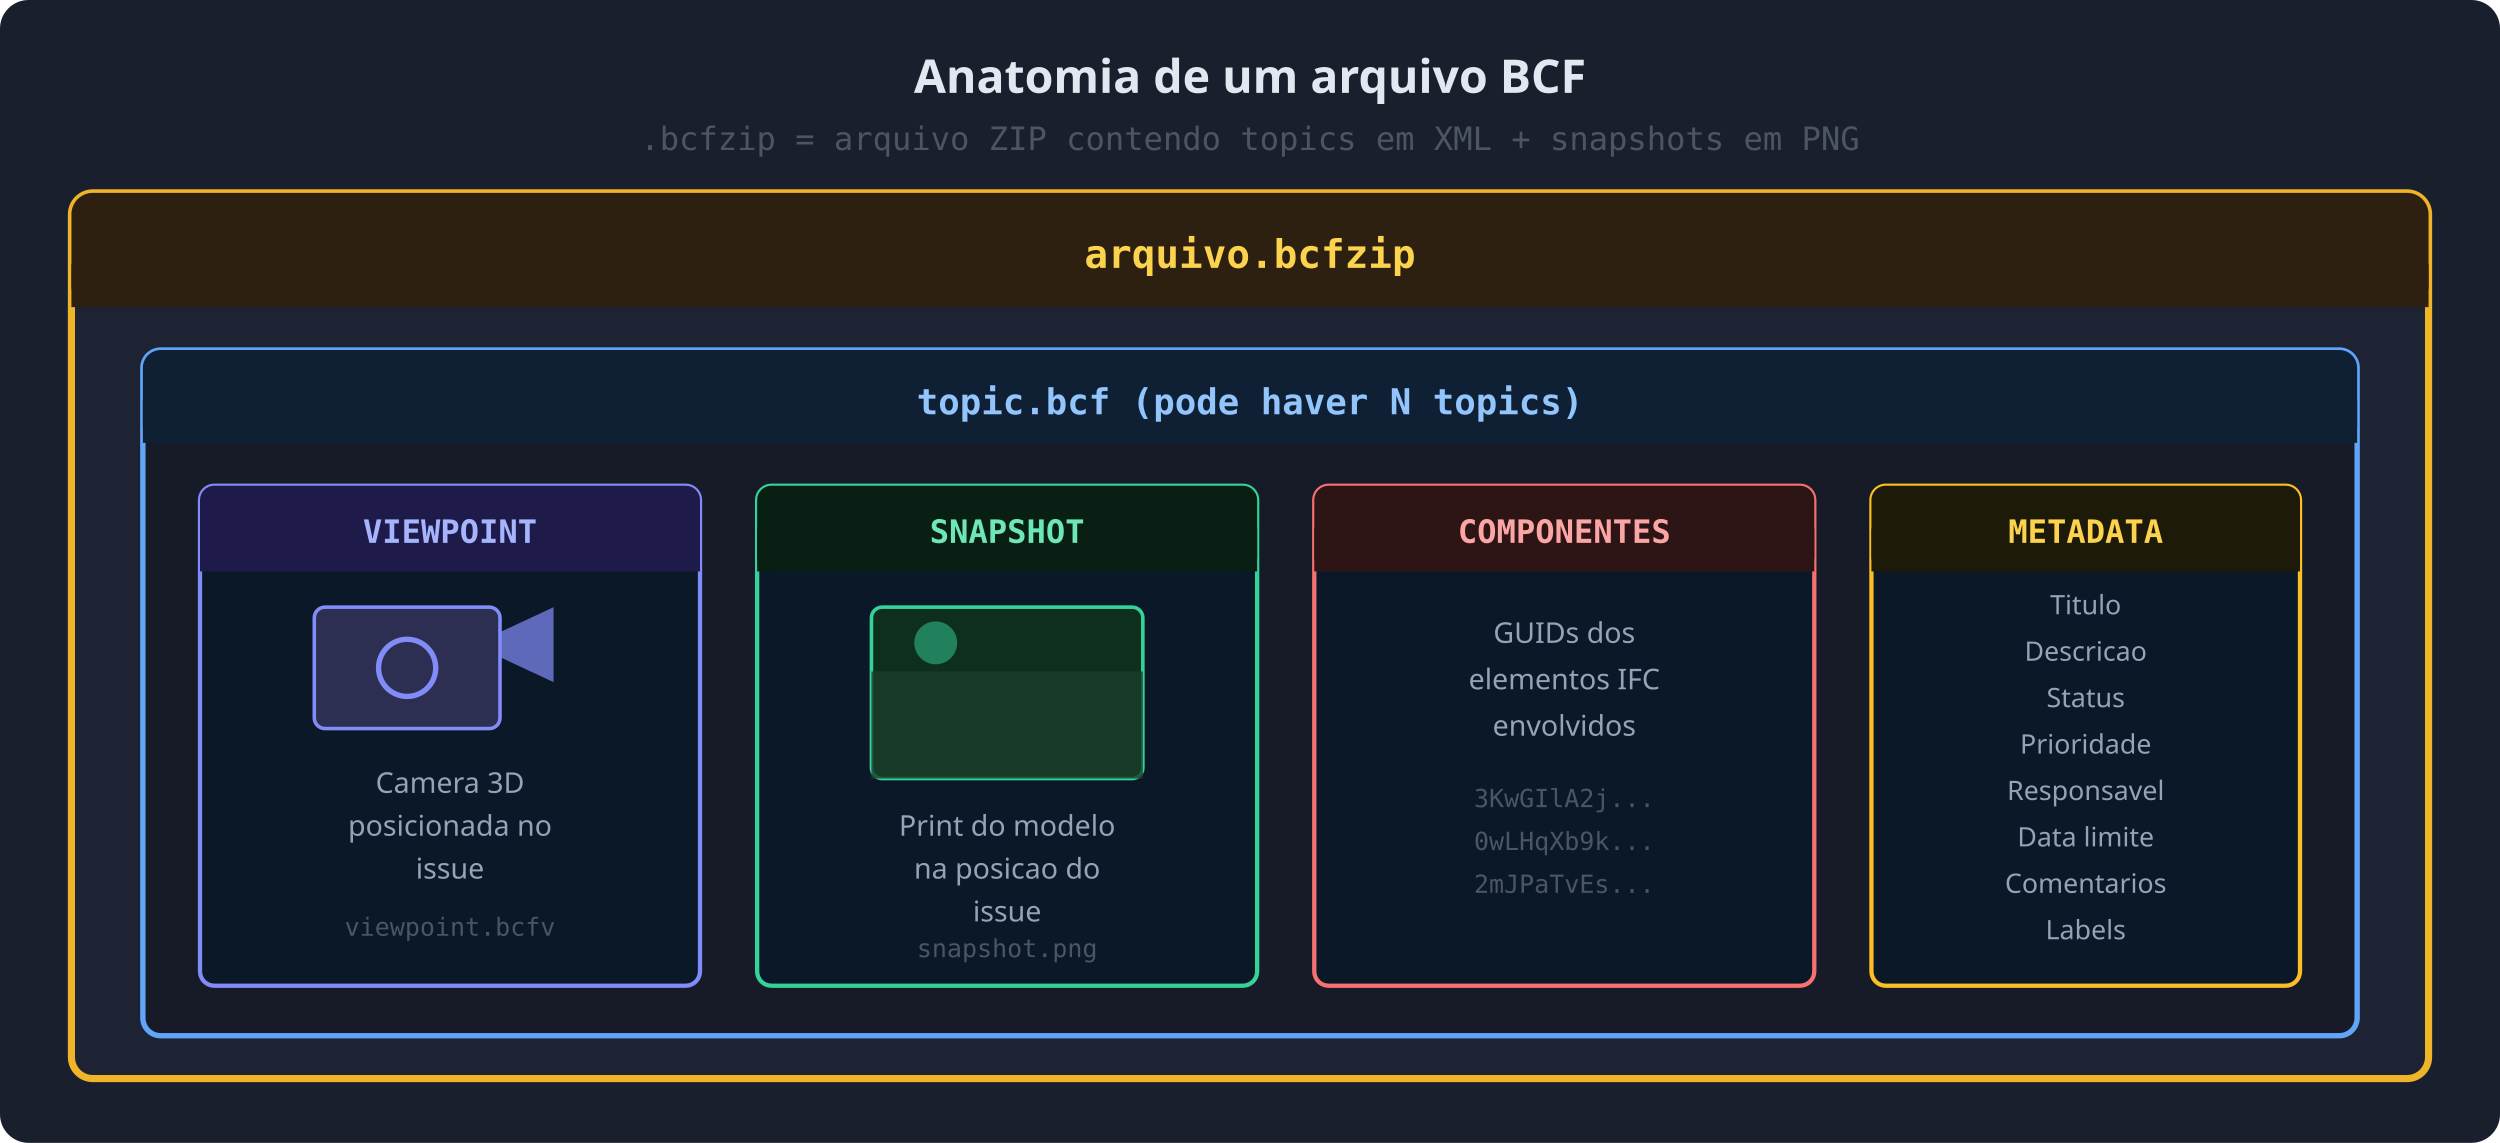
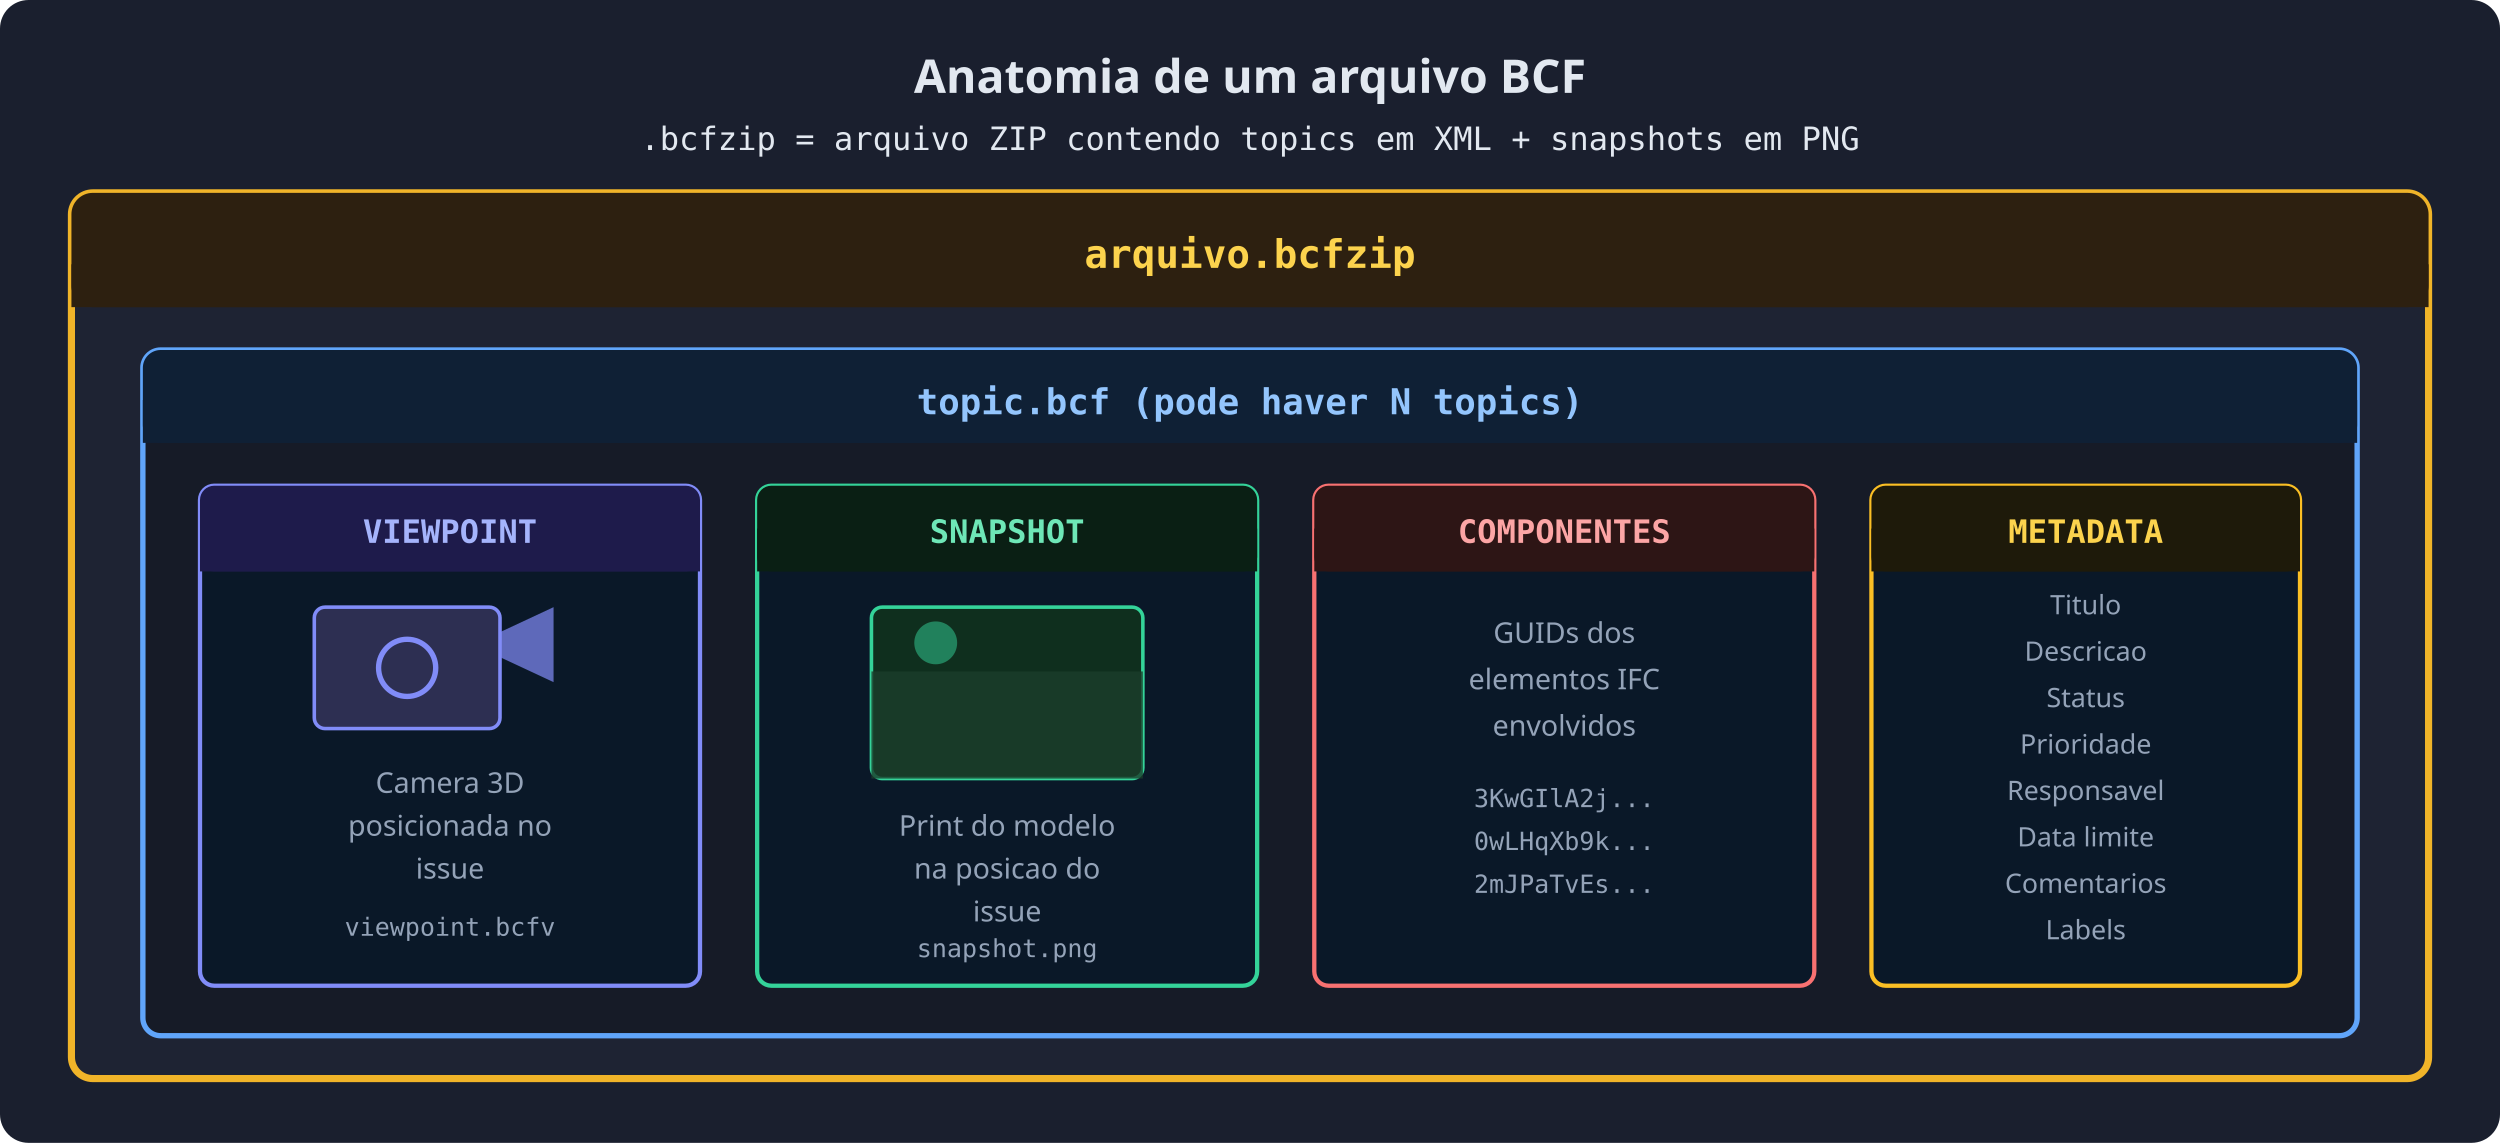
<svg xmlns="http://www.w3.org/2000/svg" viewBox="0 0 700 320" width="700" height="320">
  <rect width="700" height="320" rx="8" fill="#1a1f2e" />
  <text x="350" y="26" text-anchor="middle" fill="#e2e8f0" font-size="13" font-weight="bold" font-family="sans-serif">Anatomia de um arquivo BCF</text>
-   <text x="350" y="42" text-anchor="middle" fill="#4b5563" font-size="9" font-family="monospace">.bcfzip  =  arquivo ZIP contendo topics em XML + snapshots em PNG</text>
+   <text x="350" y="42" text-anchor="middle" fill="#e2e8f0" font-size="9" font-family="monospace">.bcfzip  =  arquivo ZIP contendo topics em XML + snapshots em PNG</text>
  <rect x="20" y="54" width="660" height="248" rx="6" fill="#1e2333" stroke="#f0b429" stroke-width="2" />
  <rect x="20" y="54" width="660" height="32" rx="6" fill="#2d2010" />
  <rect x="20" y="74" width="660" height="12" fill="#2d2010" />
  <text x="350" y="75" text-anchor="middle" fill="#fcd34d" font-size="11" font-weight="bold" font-family="monospace">arquivo.bcfzip</text>
  <rect x="40" y="98" width="620" height="192" rx="5" fill="#161b27" stroke="#60a5fa" stroke-width="1.5" />
  <rect x="40" y="98" width="620" height="26" rx="5" fill="#0f2035" />
  <rect x="40" y="112" width="620" height="12" fill="#0f2035" />
  <text x="350" y="116" text-anchor="middle" fill="#93c5fd" font-size="10" font-weight="bold" font-family="monospace">topic.bcf  (pode haver N topics)</text>
  <rect x="56" y="136" width="140" height="140" rx="4" fill="#0a1828" stroke="#818cf8" stroke-width="1.2" />
  <rect x="56" y="136" width="140" height="24" rx="4" fill="#1e1b4b" />
  <rect x="56" y="148" width="140" height="12" fill="#1e1b4b" />
  <text x="126" y="152" text-anchor="middle" fill="#a5b4fc" font-size="9" font-weight="bold" font-family="monospace">VIEWPOINT</text>
  <rect x="88" y="170" width="52" height="34" rx="3" fill="#2d2f52" stroke="#818cf8" stroke-width="1" />
  <polygon points="140,177 155,170 155,191 140,184" fill="#818cf8" opacity="0.7" />
  <circle cx="114" cy="187" r="8" fill="none" stroke="#818cf8" stroke-width="1.5" />
  <text x="126" y="222" text-anchor="middle" fill="#94a3b8" font-size="8" font-family="sans-serif">Camera 3D</text>
  <text x="126" y="234" text-anchor="middle" fill="#94a3b8" font-size="8" font-family="sans-serif">posicionada no</text>
  <text x="126" y="246" text-anchor="middle" fill="#94a3b8" font-size="8" font-family="sans-serif">issue</text>
-   <text x="126" y="262" text-anchor="middle" fill="#4b5563" font-size="7" font-family="monospace">viewpoint.bcfv</text>
+   <text x="126" y="262" text-anchor="middle" fill="#94a3b8" font-size="7" font-family="monospace">viewpoint.bcfv</text>
  <rect x="212" y="136" width="140" height="140" rx="4" fill="#0a1828" stroke="#34d399" stroke-width="1.2" />
  <rect x="212" y="136" width="140" height="24" rx="4" fill="#0a1f14" />
  <rect x="212" y="148" width="140" height="12" fill="#0a1f14" />
  <text x="282" y="152" text-anchor="middle" fill="#6ee7b7" font-size="9" font-weight="bold" font-family="monospace">SNAPSHOT</text>
  <rect x="244" y="170" width="76" height="48" rx="3" fill="#0f2f1e" stroke="#34d399" stroke-width="1" />
  <rect x="244" y="188" width="76" height="30" rx="0" fill="#1a3d2a" opacity="0.8" />
  <circle cx="262" cy="180" r="6" fill="#34d399" opacity="0.5" />
  <text x="282" y="234" text-anchor="middle" fill="#94a3b8" font-size="8" font-family="sans-serif">Print do modelo</text>
  <text x="282" y="246" text-anchor="middle" fill="#94a3b8" font-size="8" font-family="sans-serif">na posicao do</text>
  <text x="282" y="258" text-anchor="middle" fill="#94a3b8" font-size="8" font-family="sans-serif">issue</text>
-   <text x="282" y="268" text-anchor="middle" fill="#4b5563" font-size="7" font-family="monospace">snapshot.png</text>
+   <text x="282" y="268" text-anchor="middle" fill="#94a3b8" font-size="7" font-family="monospace">snapshot.png</text>
  <rect x="368" y="136" width="140" height="140" rx="4" fill="#0a1828" stroke="#f87171" stroke-width="1.2" />
  <rect x="368" y="136" width="140" height="24" rx="4" fill="#2d1515" />
  <rect x="368" y="148" width="140" height="12" fill="#2d1515" />
  <text x="438" y="152" text-anchor="middle" fill="#fca5a5" font-size="9" font-weight="bold" font-family="monospace">COMPONENTES</text>
  <text x="438" y="180" text-anchor="middle" fill="#94a3b8" font-size="8" font-family="sans-serif">GUIDs dos</text>
  <text x="438" y="193" text-anchor="middle" fill="#94a3b8" font-size="8" font-family="sans-serif">elementos IFC</text>
  <text x="438" y="206" text-anchor="middle" fill="#94a3b8" font-size="8" font-family="sans-serif">envolvidos</text>
-   <text x="438" y="226" text-anchor="middle" fill="#4b5563" font-size="7" font-family="monospace">3KwGIlA2j...</text>
-   <text x="438" y="238" text-anchor="middle" fill="#4b5563" font-size="7" font-family="monospace">0wLHqXb9k...</text>
-   <text x="438" y="250" text-anchor="middle" fill="#4b5563" font-size="7" font-family="monospace">2mJPaTvEs...</text>
+   <text x="438" y="226" text-anchor="middle" fill="#94a3b8" font-size="7" font-family="monospace">3KwGIlA2j...</text>
+   <text x="438" y="238" text-anchor="middle" fill="#94a3b8" font-size="7" font-family="monospace">0wLHqXb9k...</text>
+   <text x="438" y="250" text-anchor="middle" fill="#94a3b8" font-size="7" font-family="monospace">2mJPaTvEs...</text>
  <rect x="524" y="136" width="120" height="140" rx="4" fill="#0a1828" stroke="#fbbf24" stroke-width="1.2" />
  <rect x="524" y="136" width="120" height="24" rx="4" fill="#1e1a0a" />
  <rect x="524" y="148" width="120" height="12" fill="#1e1a0a" />
  <text x="584" y="152" text-anchor="middle" fill="#fcd34d" font-size="9" font-weight="bold" font-family="monospace">METADATA</text>
  <text x="584" y="172" text-anchor="middle" fill="#94a3b8" font-size="7.5" font-family="sans-serif">Titulo</text>
  <text x="584" y="185" text-anchor="middle" fill="#94a3b8" font-size="7.5" font-family="sans-serif">Descricao</text>
  <text x="584" y="198" text-anchor="middle" fill="#94a3b8" font-size="7.5" font-family="sans-serif">Status</text>
  <text x="584" y="211" text-anchor="middle" fill="#94a3b8" font-size="7.5" font-family="sans-serif">Prioridade</text>
  <text x="584" y="224" text-anchor="middle" fill="#94a3b8" font-size="7.5" font-family="sans-serif">Responsavel</text>
  <text x="584" y="237" text-anchor="middle" fill="#94a3b8" font-size="7.5" font-family="sans-serif">Data limite</text>
  <text x="584" y="250" text-anchor="middle" fill="#94a3b8" font-size="7.5" font-family="sans-serif">Comentarios</text>
  <text x="584" y="263" text-anchor="middle" fill="#94a3b8" font-size="7.5" font-family="sans-serif">Labels</text>
</svg>
